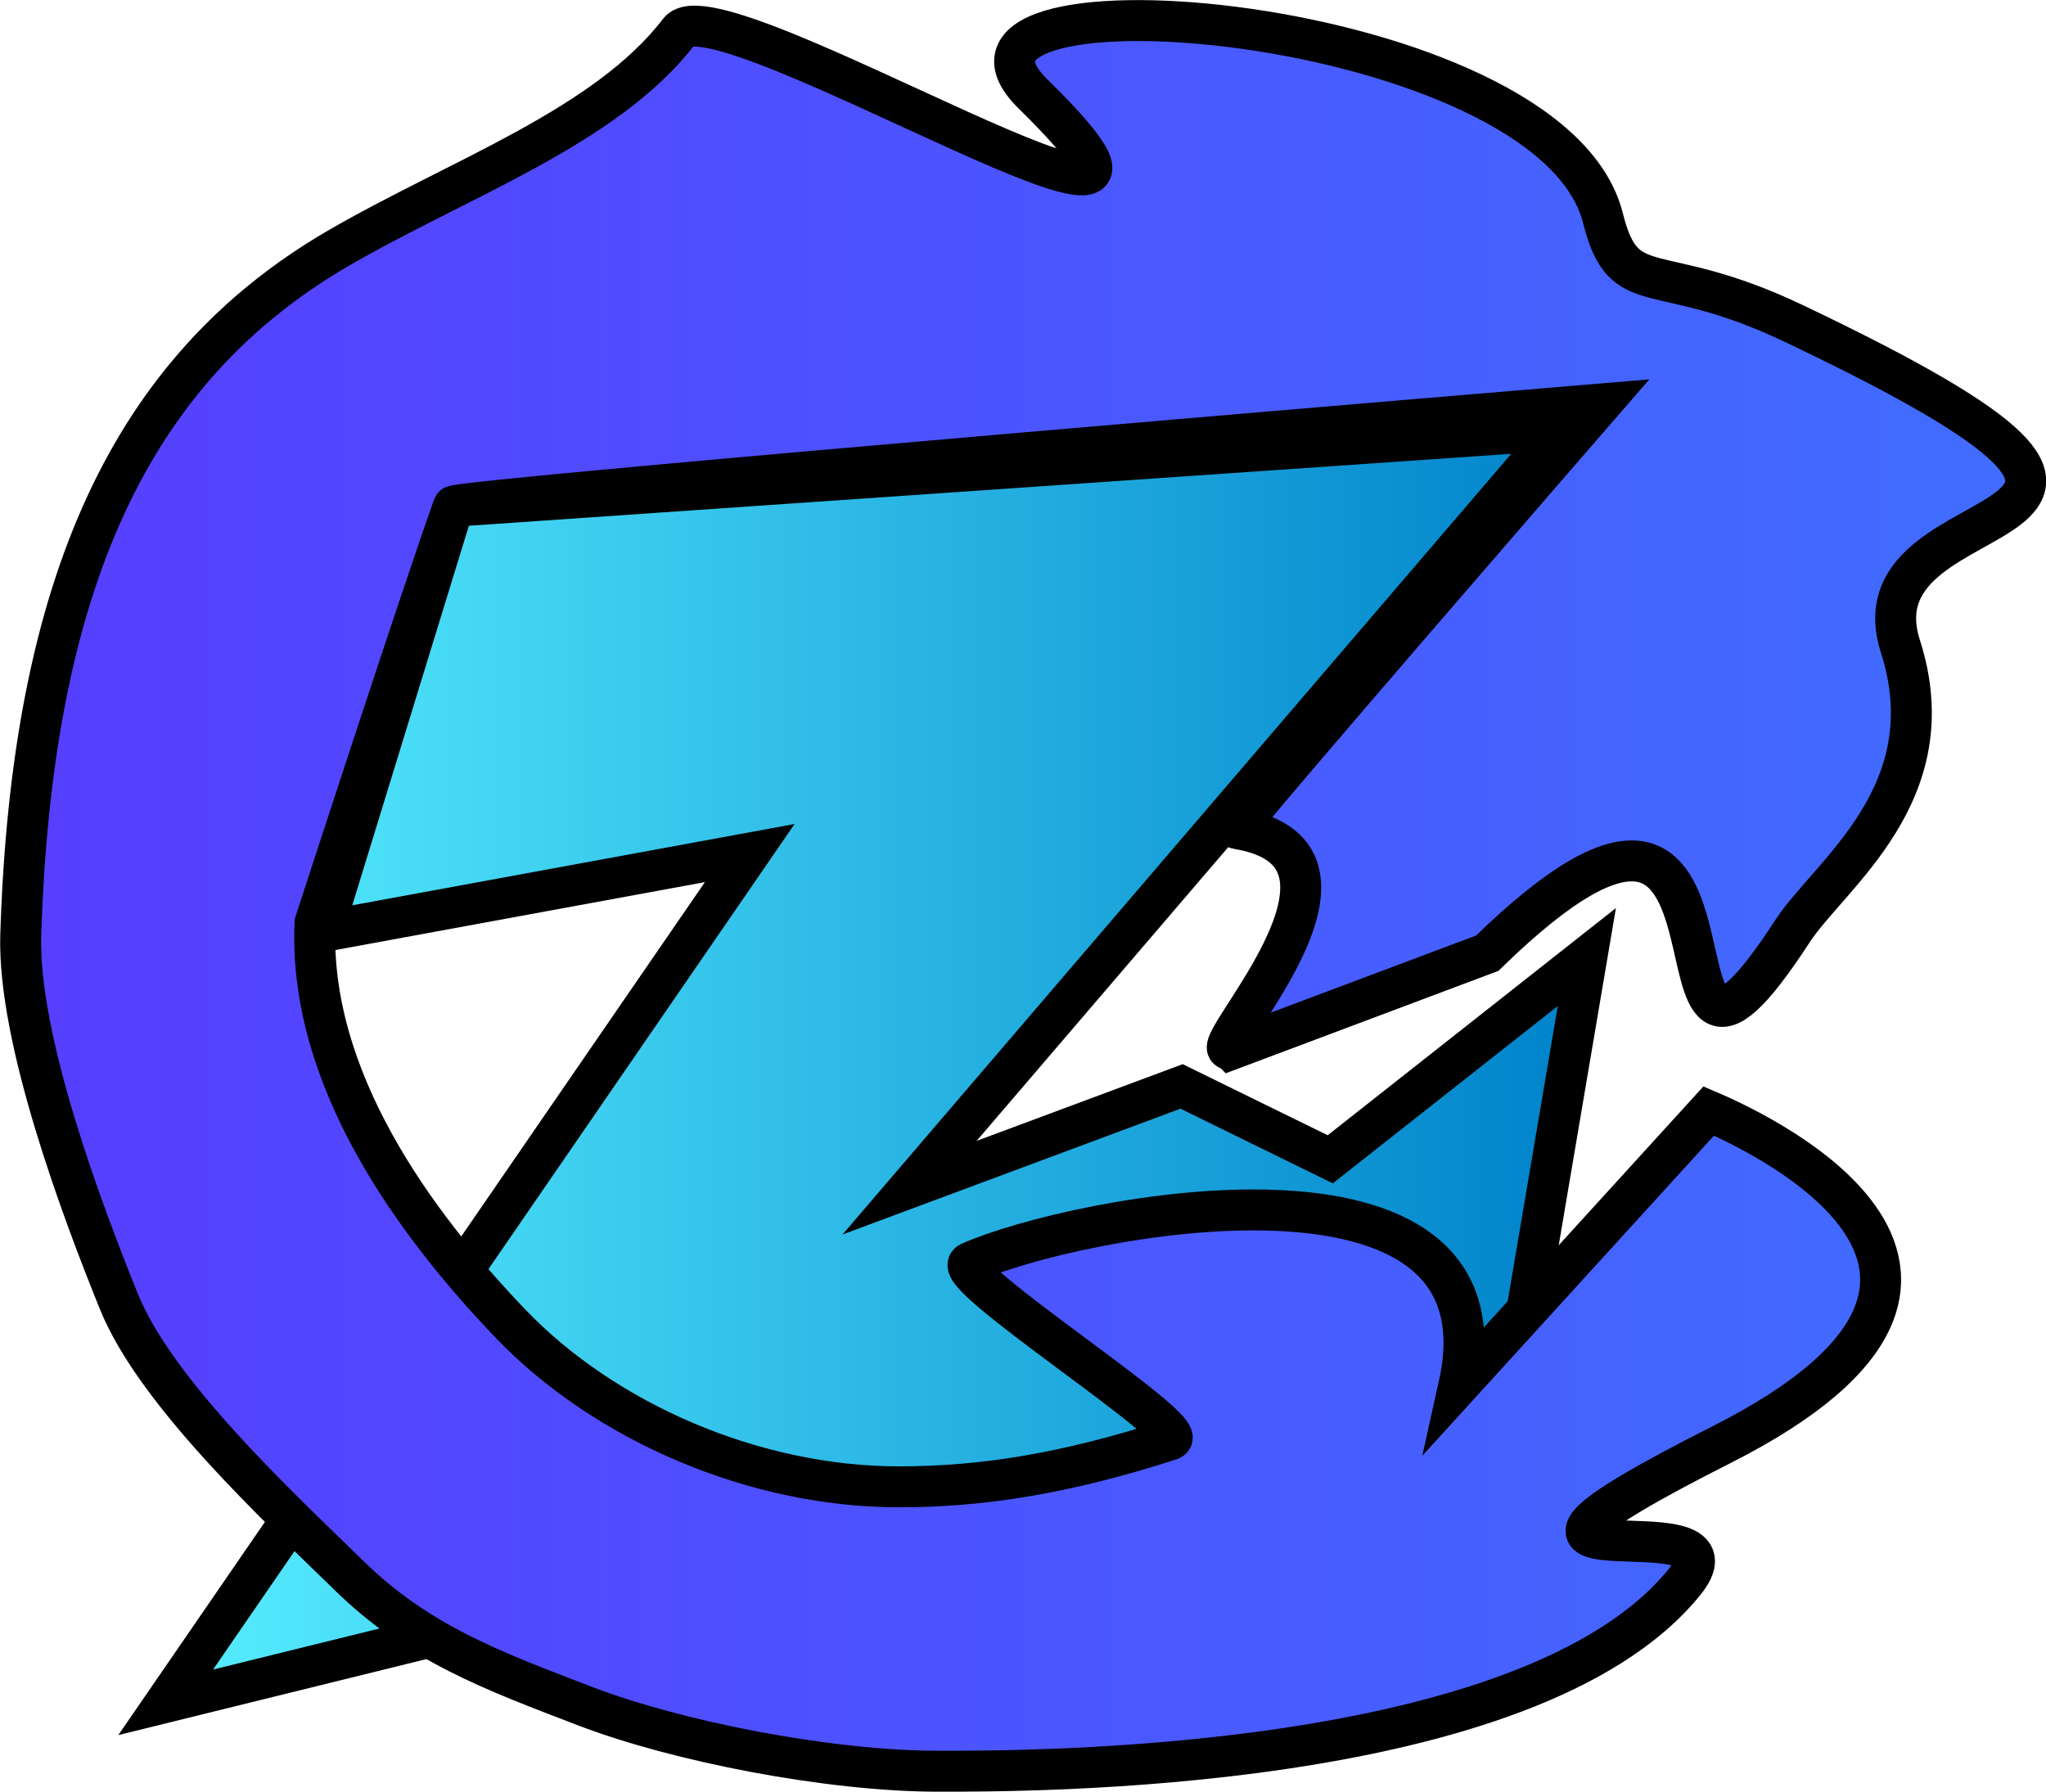
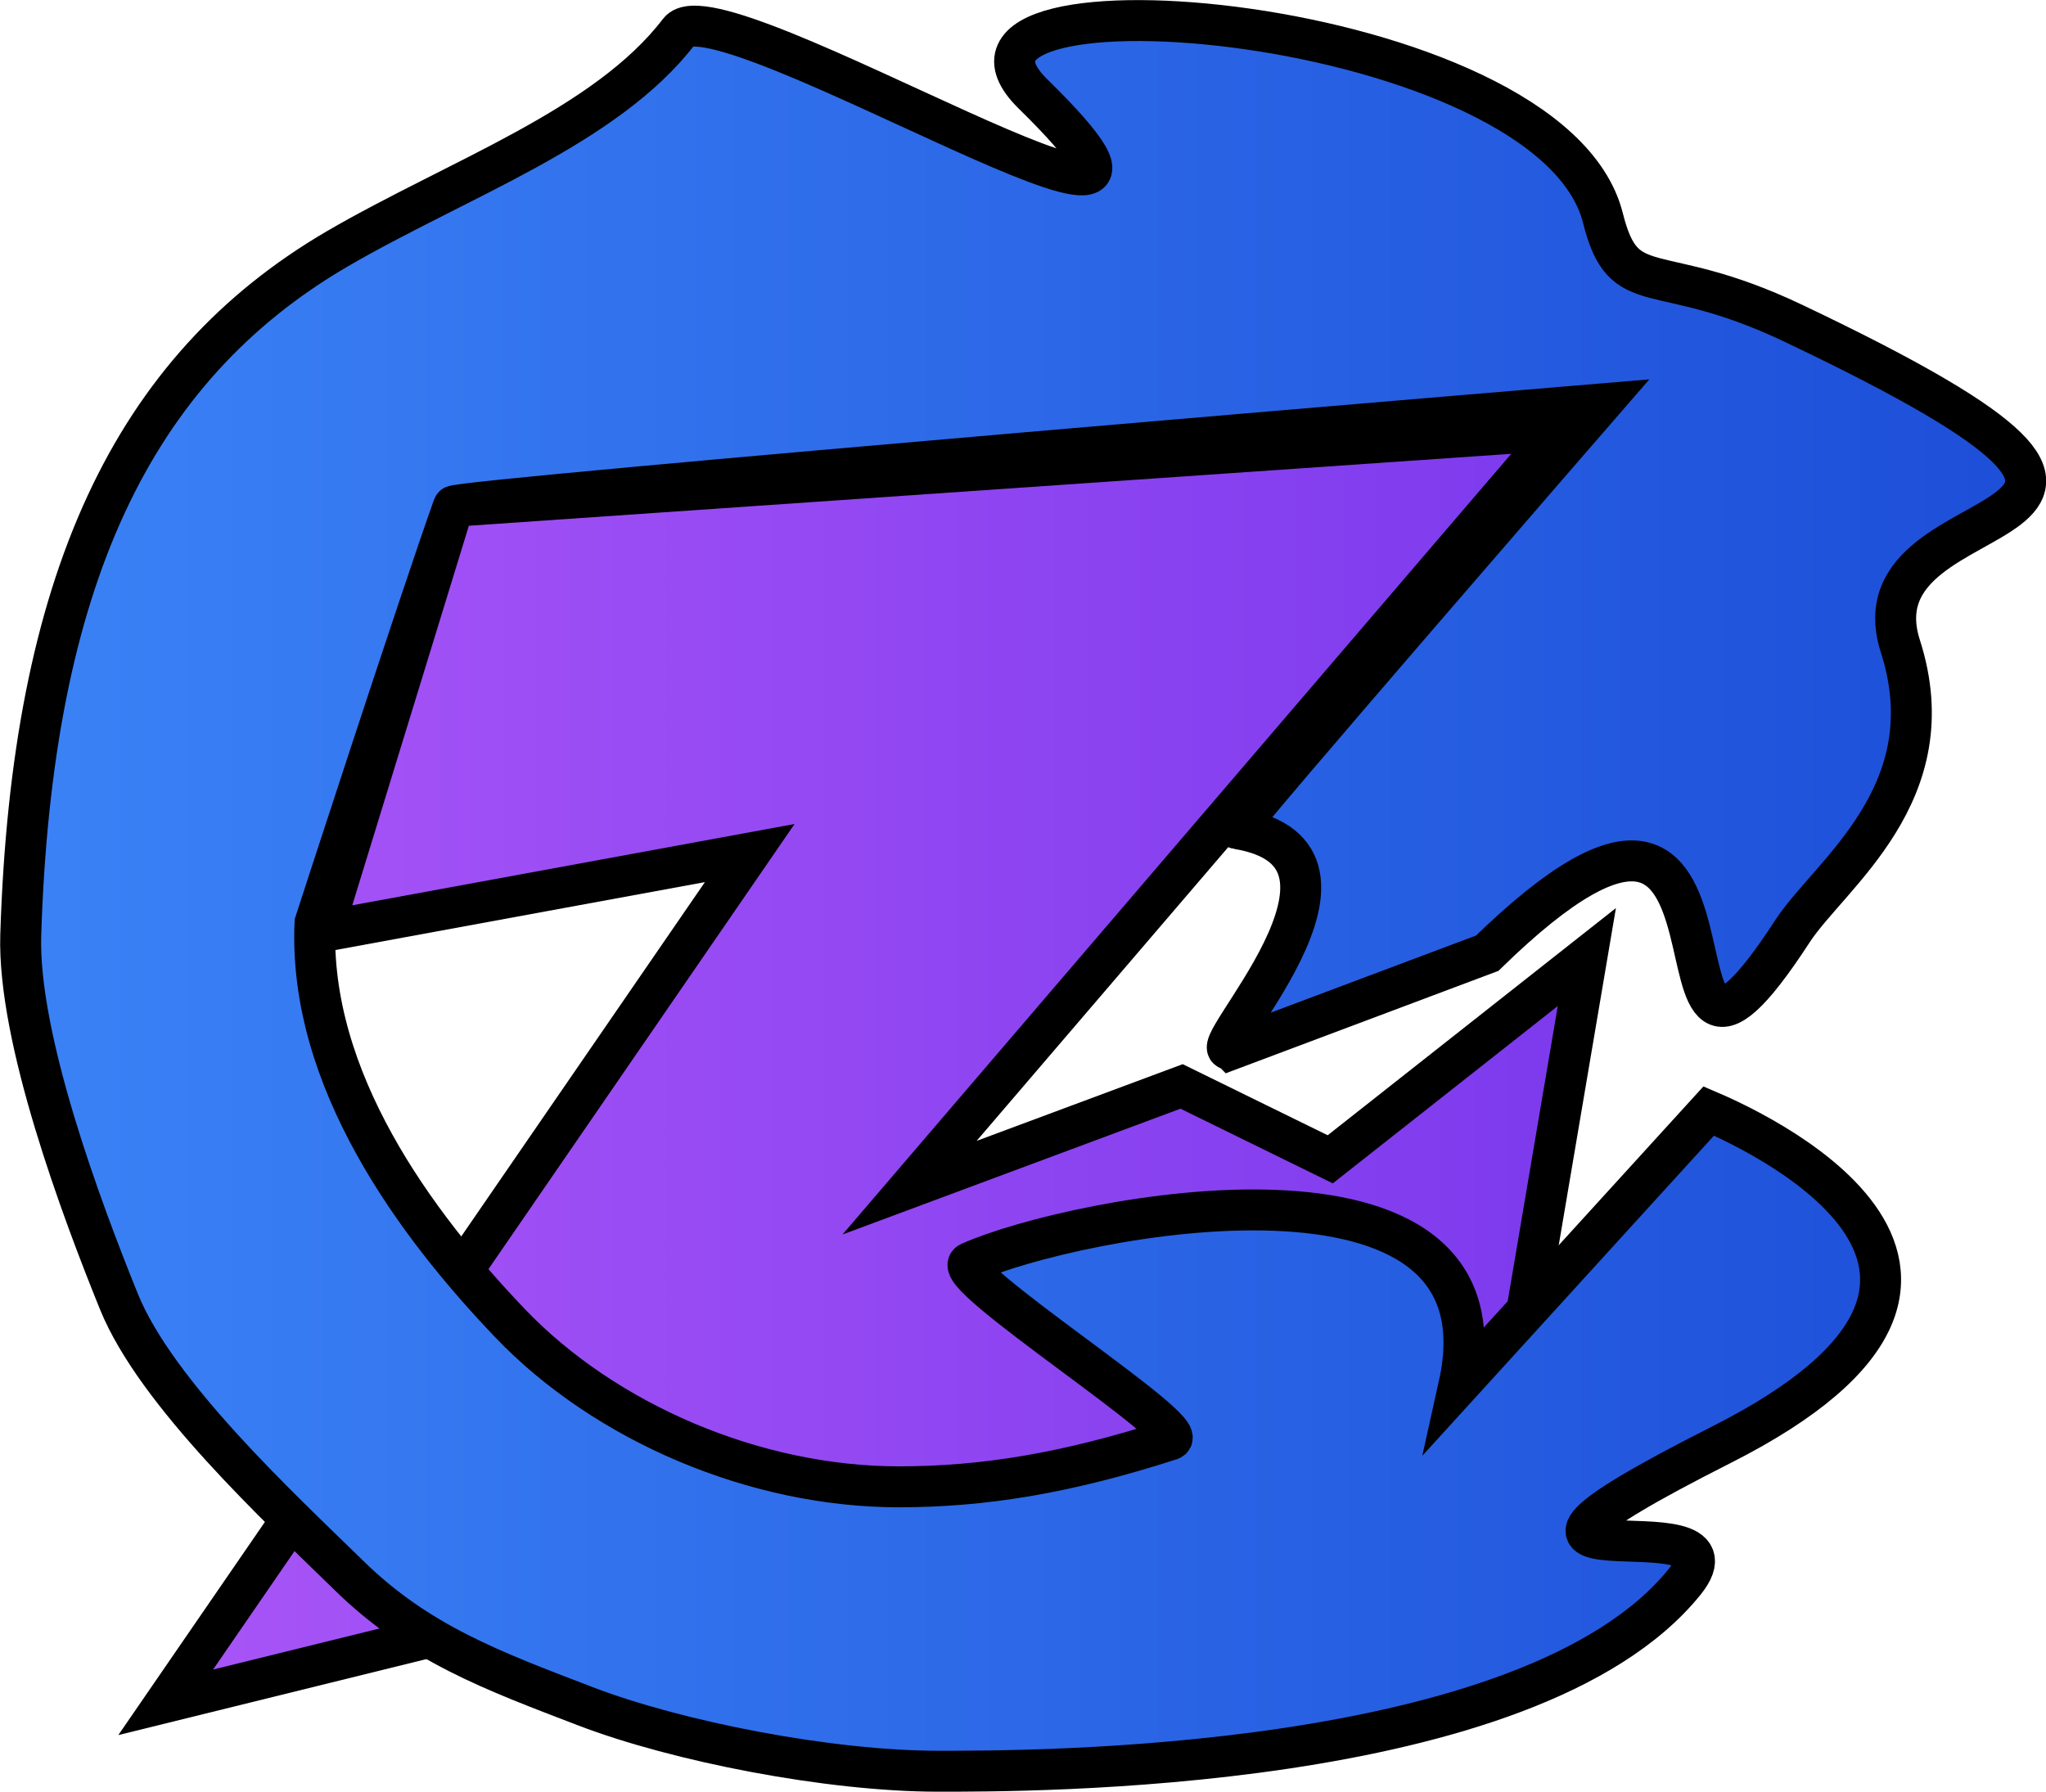
<svg xmlns="http://www.w3.org/2000/svg" id="Logo" viewBox="0 0 149.9 131.29">
  <defs>
    <style>
      .cls-1 {
        fill: url(#Degradado_sin_nombre_361);
      }

      .cls-1, .cls-2 {
        stroke: #000;
        stroke-miterlimit: 10;
        stroke-width: 3px;
      }

      .cls-2 {
        fill: url(#Degradado_sin_nombre_240);
      }
    </style>
    <linearGradient id="Degradado_sin_nombre_361" data-name="Degradado sin nombre 361" x1="12.14" y1="78.12" x2="116.26" y2="78.12" gradientUnits="userSpaceOnUse">
-       <stop offset="0" stop-color="#57eeff" />
-       <stop offset="1" stop-color="#0082ca" />
+       <stop offset="0" stop-color="#a855f7" />
+       <stop offset="1" stop-color="#7c3aed" />
    </linearGradient>
    <linearGradient id="Degradado_sin_nombre_240" data-name="Degradado sin nombre 240" x1="1.5" y1="65.64" x2="148.4" y2="65.64" gradientUnits="userSpaceOnUse">
-       <stop offset="0" stop-color="#563eff" />
-       <stop offset="1" stop-color="#406dff" />
+       <stop offset="0" stop-color="#3b82f6" />
+       <stop offset="1" stop-color="#1d4ed8" />
    </linearGradient>
  </defs>
  <path class="cls-1" d="M111.14,100.32L12.14,124.74l42.79-62.23-31.28,5.75,9.57-31.16,80.97-5.59-47.55,55.52,19.93-7.42,10.89,5.34,18.8-14.82-5.12,30.19Z" />
  <path class="cls-2" d="M90.18,76.89c-2.38.52,12.27-14.25.45-16.17-.3-.05,26.66-31.12,26.66-31.12,0,0-83.89,7-84.07,7.49-2.62,7.37-10.14,30.53-10.14,30.53-.51,11.44,7.35,22.08,14.29,29.34,6.94,7.26,17.92,11.99,28.48,11.99,6.16,0,12.26-.98,19.91-3.45,1.81-.59-16.51-12.18-14.72-12.98,7.6-3.4,40.02-9.81,35.85,8.98l18.3-20.09c2.43,1.04,26.48,11.53.94,24.45-23.4,11.84,2.61,3.48-2.72,10.07-11.35,14.03-48.42,13.86-54.68,13.86-7.96,0-19.09-2.17-25.84-4.76s-12.27-4.6-17.38-9.64c-5.07-4.95-14.08-13.3-16.8-20.02-2.72-6.71-7.42-19.27-7.19-26.85.81-25.87,8.12-41.48,23.18-50.28,8.81-5.13,19.69-8.91,25.06-15.94,2.87-3.75,43.26,21.58,25.93,4.59-9.94-9.74,37.95-6,41.75,9.09,1.56,6.22,3.84,2.91,13.91,7.69,35.5,16.87,3.96,11.46,7.88,23.68,3.46,10.79-5.19,16.72-7.9,20.88-12.6,19.36-.03-20.17-22.37,1.62l-18.77,7.05Z" />
</svg>
